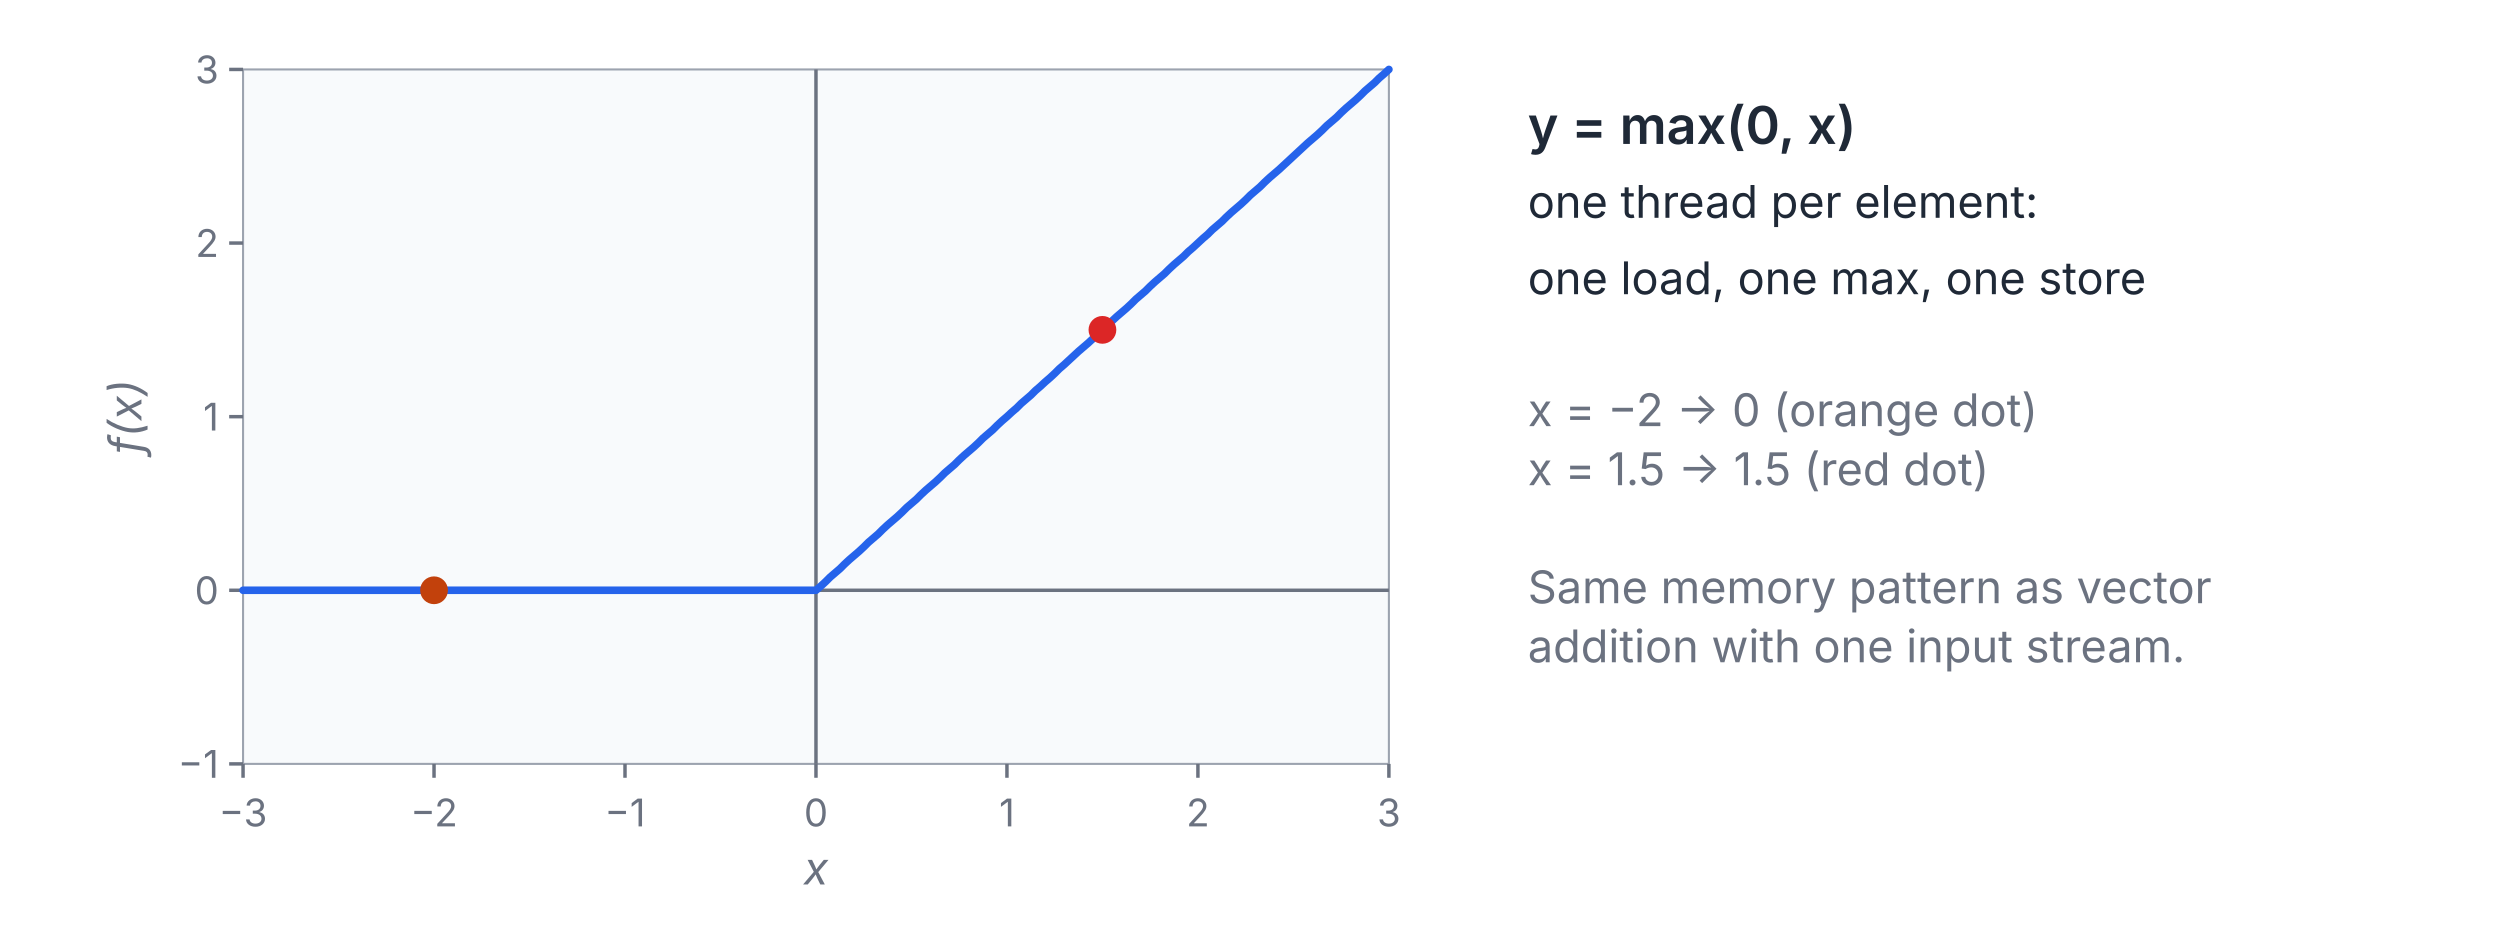
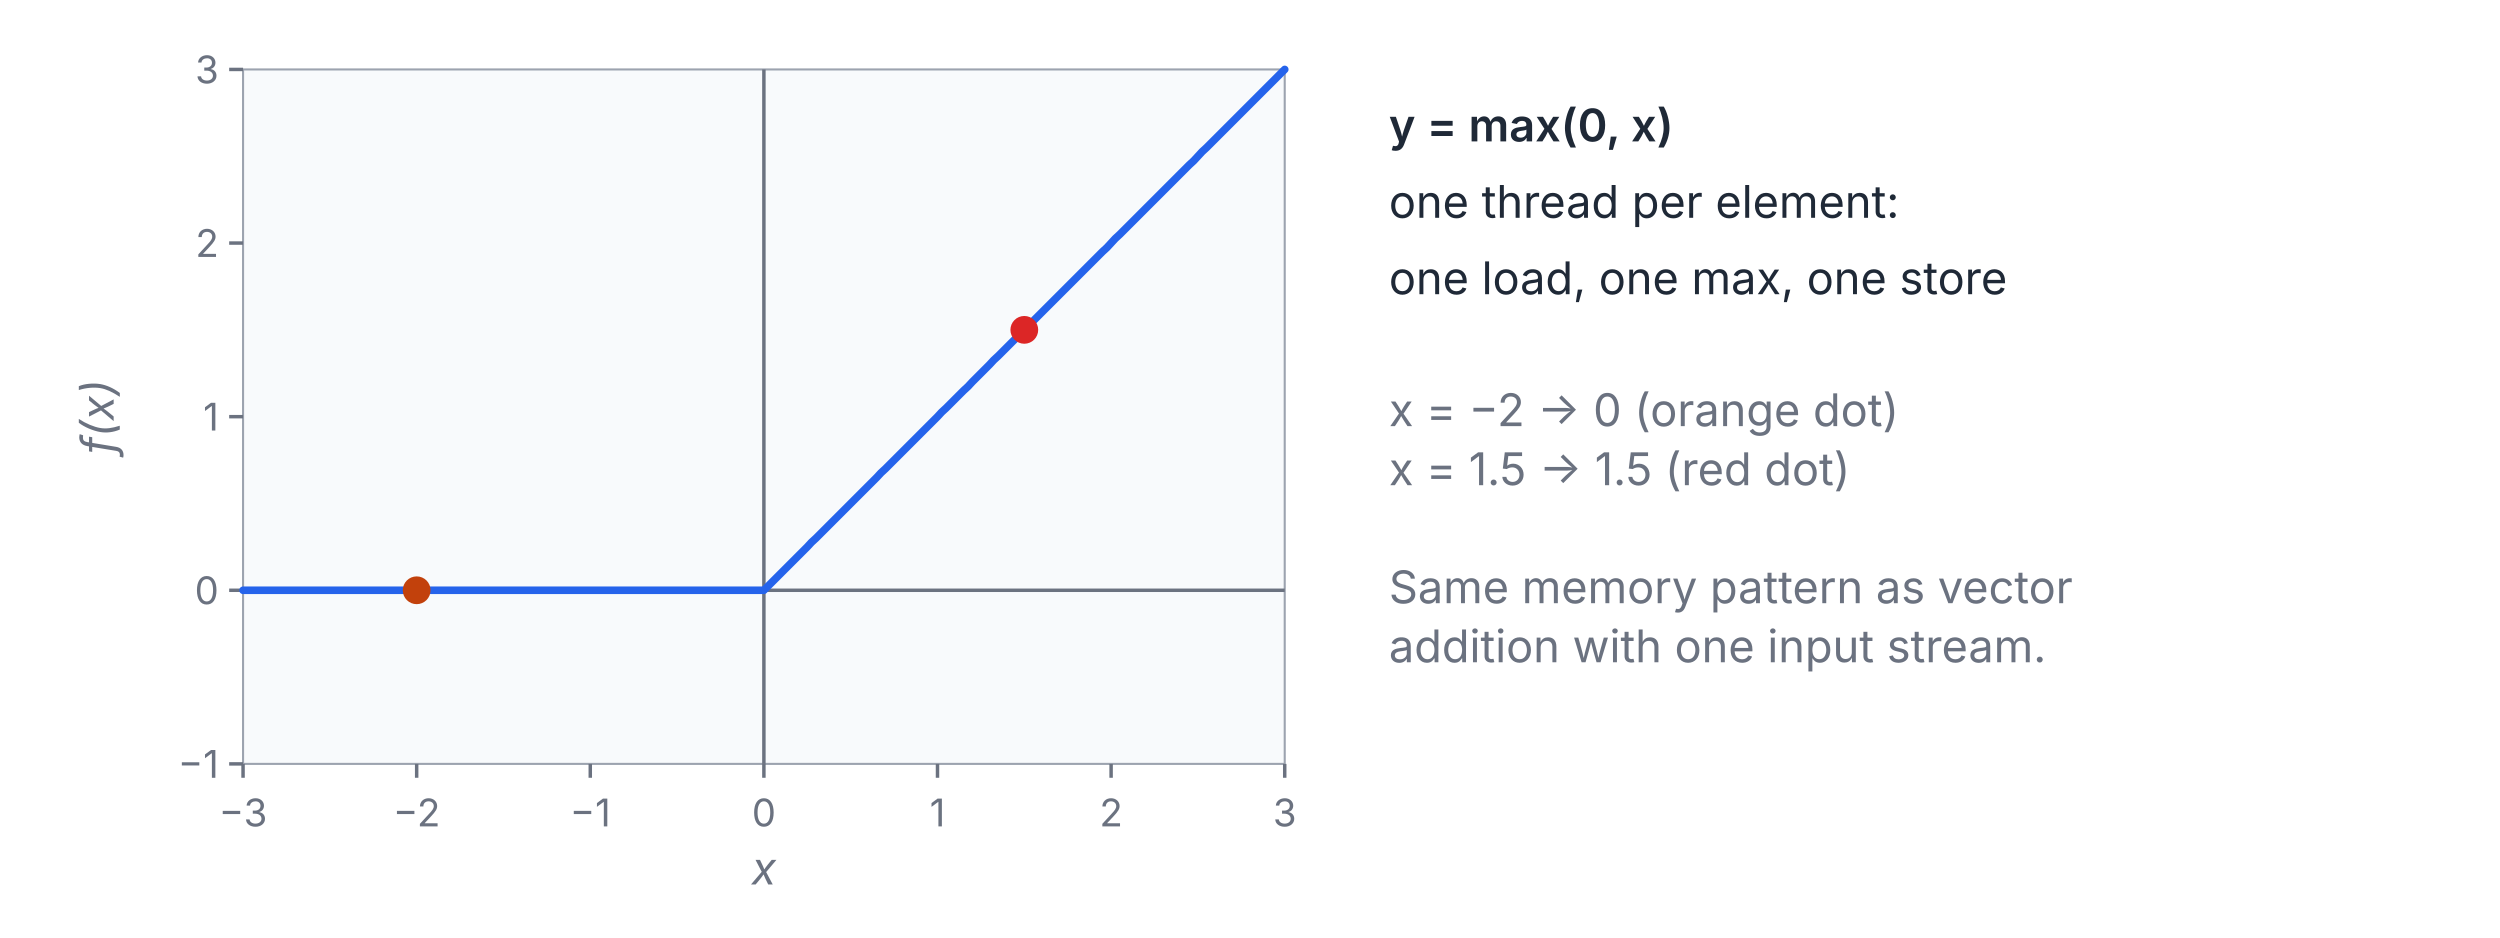
<svg xmlns="http://www.w3.org/2000/svg" viewBox="0 0 720 270" width="720" height="270" class="fig-svg" role="img">
  <style>.fig-paper{fill:var(--fig-paper,#ffffff)}.fig-panel{fill:var(--fig-panel,#f8fafc)}.fig-none{fill:none}.s-ink{stroke:var(--fig-ink,#1f2937)}.t-ink{fill:var(--fig-ink,#1f2937)}.f-ink{fill:var(--fig-ink-soft,#f3f4f6)}.f-ink2{fill:var(--fig-ink-mid,#e5e7eb)}.k-ink{fill:var(--fig-ink,#1f2937)}.s-muted{stroke:var(--fig-muted,#6b7280)}.t-muted{fill:var(--fig-muted,#6b7280)}.f-muted{fill:var(--fig-muted-soft,#f9fafb)}.f-muted2{fill:var(--fig-muted-mid,#e5e7eb)}.k-muted{fill:var(--fig-muted,#6b7280)}.s-line{stroke:var(--fig-line,#9ca3af)}.t-line{fill:var(--fig-line,#9ca3af)}.f-line{fill:var(--fig-line-soft,#f3f4f6)}.f-line2{fill:var(--fig-line-mid,#d1d5db)}.k-line{fill:var(--fig-line,#9ca3af)}.s-a{stroke:var(--fig-a,#2563eb)}.t-a{fill:var(--fig-a,#2563eb)}.f-a{fill:var(--fig-a-soft,#dbeafe)}.f-a2{fill:var(--fig-a-mid,#93c5fd)}.k-a{fill:var(--fig-a,#2563eb)}.s-b{stroke:var(--fig-b,#c2410c)}.t-b{fill:var(--fig-b,#c2410c)}.f-b{fill:var(--fig-b-soft,#ffedd5)}.f-b2{fill:var(--fig-b-mid,#fdba74)}.k-b{fill:var(--fig-b,#c2410c)}.s-c{stroke:var(--fig-c,#15803d)}.t-c{fill:var(--fig-c,#15803d)}.f-c{fill:var(--fig-c-soft,#dcfce7)}.f-c2{fill:var(--fig-c-mid,#86efac)}.k-c{fill:var(--fig-c,#15803d)}.s-d{stroke:var(--fig-d,#7c3aed)}.t-d{fill:var(--fig-d,#7c3aed)}.f-d{fill:var(--fig-d-soft,#ede9fe)}.f-d2{fill:var(--fig-d-mid,#c4b5fd)}.k-d{fill:var(--fig-d,#7c3aed)}.s-hl{stroke:var(--fig-hl,#dc2626)}.t-hl{fill:var(--fig-hl,#dc2626)}.f-hl{fill:var(--fig-hl-soft,#fee2e2)}.f-hl2{fill:var(--fig-hl-mid,#fca5a5)}.k-hl{fill:var(--fig-hl,#dc2626)}.fig-txt{font-family:Inter,system-ui,-apple-system,'Segoe UI',sans-serif;font-size:15px}.fig-mono{font-family:'Ubuntu Mono',ui-monospace,Menlo,monospace;font-size:15px}.fig-small{font-size:13px}.fig-tiny{font-size:11px}.fig-big{font-size:17px}.fig-plate{fill:var(--fig-paper,#ffffff);fill-opacity:.92}.fig-bold{font-weight:600}.fig-it{font-style:italic}</style>
  <defs>
    <marker id="leetgpu-021-relu-ah-ink" viewBox="0 0 10 10" refX="9" refY="5" markerWidth="7" markerHeight="7" orient="auto-start-reverse">
      <path d="M0,0 L10,5 L0,10 z" class="k-ink" />
    </marker>
    <marker id="leetgpu-021-relu-ah-muted" viewBox="0 0 10 10" refX="9" refY="5" markerWidth="7" markerHeight="7" orient="auto-start-reverse">
      <path d="M0,0 L10,5 L0,10 z" class="k-muted" />
    </marker>
    <marker id="leetgpu-021-relu-ah-a" viewBox="0 0 10 10" refX="9" refY="5" markerWidth="7" markerHeight="7" orient="auto-start-reverse">
      <path d="M0,0 L10,5 L0,10 z" class="k-a" />
    </marker>
    <marker id="leetgpu-021-relu-ah-b" viewBox="0 0 10 10" refX="9" refY="5" markerWidth="7" markerHeight="7" orient="auto-start-reverse">
      <path d="M0,0 L10,5 L0,10 z" class="k-b" />
    </marker>
    <marker id="leetgpu-021-relu-ah-c" viewBox="0 0 10 10" refX="9" refY="5" markerWidth="7" markerHeight="7" orient="auto-start-reverse">
      <path d="M0,0 L10,5 L0,10 z" class="k-c" />
    </marker>
    <marker id="leetgpu-021-relu-ah-d" viewBox="0 0 10 10" refX="9" refY="5" markerWidth="7" markerHeight="7" orient="auto-start-reverse">
      <path d="M0,0 L10,5 L0,10 z" class="k-d" />
    </marker>
    <marker id="leetgpu-021-relu-ah-hl" viewBox="0 0 10 10" refX="9" refY="5" markerWidth="7" markerHeight="7" orient="auto-start-reverse">
      <path d="M0,0 L10,5 L0,10 z" class="k-hl" />
    </marker>
  </defs>
  <rect x="0" y="0" width="720" height="270" class="fig-paper" />
-   <rect x="70" y="20" width="330" height="200" rx="0" class="fig-panel s-line" stroke-width="0.6" />
-   <line x1="70" y1="170" x2="400" y2="170" class="s-muted" stroke-width="1" />
-   <line x1="235" y1="20" x2="235" y2="220" class="s-muted" stroke-width="1" />
+   <rect x="70" y="20" width="300" height="200" rx="0" class="fig-panel s-line" stroke-width="0.6" />
+   <line x1="70" y1="170" x2="370" y2="170" class="s-muted" stroke-width="1" />
+   <line x1="220" y1="20" x2="220" y2="220" class="s-muted" stroke-width="1" />
  <line x1="70" y1="220" x2="70" y2="224" class="s-muted" stroke-width="1" />
  <text x="70" y="234" text-anchor="middle" dominant-baseline="central" class="fig-txt t-muted fig-tiny">−3</text>
-   <line x1="125" y1="220" x2="125" y2="224" class="s-muted" stroke-width="1" />
-   <text x="125" y="234" text-anchor="middle" dominant-baseline="central" class="fig-txt t-muted fig-tiny">−2</text>
-   <line x1="180" y1="220" x2="180" y2="224" class="s-muted" stroke-width="1" />
-   <text x="180" y="234" text-anchor="middle" dominant-baseline="central" class="fig-txt t-muted fig-tiny">−1</text>
-   <line x1="235" y1="220" x2="235" y2="224" class="s-muted" stroke-width="1" />
-   <text x="235" y="234" text-anchor="middle" dominant-baseline="central" class="fig-txt t-muted fig-tiny">0</text>
-   <line x1="290" y1="220" x2="290" y2="224" class="s-muted" stroke-width="1" />
-   <text x="290" y="234" text-anchor="middle" dominant-baseline="central" class="fig-txt t-muted fig-tiny">1</text>
-   <line x1="345" y1="220" x2="345" y2="224" class="s-muted" stroke-width="1" />
-   <text x="345" y="234" text-anchor="middle" dominant-baseline="central" class="fig-txt t-muted fig-tiny">2</text>
-   <line x1="400" y1="220" x2="400" y2="224" class="s-muted" stroke-width="1" />
-   <text x="400" y="234" text-anchor="middle" dominant-baseline="central" class="fig-txt t-muted fig-tiny">3</text>
+   <line x1="120" y1="220" x2="120" y2="224" class="s-muted" stroke-width="1" />
+   <text x="120" y="234" text-anchor="middle" dominant-baseline="central" class="fig-txt t-muted fig-tiny">−2</text>
+   <line x1="170" y1="220" x2="170" y2="224" class="s-muted" stroke-width="1" />
+   <text x="170" y="234" text-anchor="middle" dominant-baseline="central" class="fig-txt t-muted fig-tiny">−1</text>
+   <line x1="220" y1="220" x2="220" y2="224" class="s-muted" stroke-width="1" />
+   <text x="220" y="234" text-anchor="middle" dominant-baseline="central" class="fig-txt t-muted fig-tiny">0</text>
+   <line x1="270" y1="220" x2="270" y2="224" class="s-muted" stroke-width="1" />
+   <text x="270" y="234" text-anchor="middle" dominant-baseline="central" class="fig-txt t-muted fig-tiny">1</text>
+   <line x1="320" y1="220" x2="320" y2="224" class="s-muted" stroke-width="1" />
+   <text x="320" y="234" text-anchor="middle" dominant-baseline="central" class="fig-txt t-muted fig-tiny">2</text>
+   <line x1="370" y1="220" x2="370" y2="224" class="s-muted" stroke-width="1" />
+   <text x="370" y="234" text-anchor="middle" dominant-baseline="central" class="fig-txt t-muted fig-tiny">3</text>
  <line x1="66" y1="220" x2="70" y2="220" class="s-muted" stroke-width="1" />
  <text x="63" y="220" text-anchor="end" dominant-baseline="central" class="fig-txt t-muted fig-tiny">−1</text>
  <line x1="66" y1="170" x2="70" y2="170" class="s-muted" stroke-width="1" />
  <text x="63" y="170" text-anchor="end" dominant-baseline="central" class="fig-txt t-muted fig-tiny">0</text>
  <line x1="66" y1="120" x2="70" y2="120" class="s-muted" stroke-width="1" />
  <text x="63" y="120" text-anchor="end" dominant-baseline="central" class="fig-txt t-muted fig-tiny">1</text>
  <line x1="66" y1="70" x2="70" y2="70" class="s-muted" stroke-width="1" />
  <text x="63" y="70" text-anchor="end" dominant-baseline="central" class="fig-txt t-muted fig-tiny">2</text>
  <line x1="66" y1="20" x2="70" y2="20" class="s-muted" stroke-width="1" />
  <text x="63" y="20" text-anchor="end" dominant-baseline="central" class="fig-txt t-muted fig-tiny">3</text>
-   <text x="235" y="250" text-anchor="middle" dominant-baseline="central" class="fig-txt t-muted fig-small fig-it">x</text>
-   <text x="36" y="120" text-anchor="middle" dominant-baseline="central" class="fig-txt t-muted fig-small fig-it" transform="rotate(-90 36 120)">f(x)</text>
-   <path d="M70.0,170.0 L71.4,170.0 L72.7,170.0 L74.1,170.0 L75.5,170.0 L76.9,170.0 L78.2,170.0 L79.6,170.0 L81.0,170.0 L82.4,170.0 L83.8,170.0 L85.1,170.0 L86.5,170.0 L87.9,170.0 L89.2,170.0 L90.6,170.0 L92.0,170.0 L93.4,170.0 L94.8,170.0 L96.1,170.0 L97.5,170.0 L98.9,170.0 L100.2,170.0 L101.6,170.0 L103.0,170.0 L104.4,170.0 L105.8,170.0 L107.1,170.0 L108.5,170.0 L109.9,170.0 L111.2,170.0 L112.6,170.0 L114.0,170.0 L115.4,170.0 L116.8,170.0 L118.1,170.0 L119.5,170.0 L120.9,170.0 L122.2,170.0 L123.6,170.0 L125.0,170.0 L126.4,170.0 L127.8,170.0 L129.1,170.0 L130.5,170.0 L131.9,170.0 L133.2,170.0 L134.6,170.0 L136.0,170.0 L137.4,170.0 L138.8,170.0 L140.1,170.0 L141.5,170.0 L142.9,170.0 L144.2,170.0 L145.6,170.0 L147.0,170.0 L148.4,170.0 L149.8,170.0 L151.1,170.0 L152.5,170.0 L153.9,170.0 L155.2,170.0 L156.6,170.0 L158.0,170.0 L159.4,170.0 L160.8,170.0 L162.1,170.0 L163.5,170.0 L164.9,170.0 L166.2,170.0 L167.6,170.0 L169.0,170.0 L170.4,170.0 L171.8,170.0 L173.1,170.0 L174.5,170.0 L175.9,170.0 L177.2,170.0 L178.6,170.0 L180.0,170.0 L181.4,170.0 L182.8,170.0 L184.1,170.0 L185.5,170.0 L186.9,170.0 L188.2,170.0 L189.6,170.0 L191.0,170.0 L192.4,170.0 L193.8,170.0 L195.1,170.0 L196.5,170.0 L197.9,170.0 L199.2,170.0 L200.6,170.0 L202.0,170.0 L203.4,170.0 L204.8,170.0 L206.1,170.0 L207.5,170.0 L208.9,170.0 L210.2,170.0 L211.6,170.0 L213.0,170.0 L214.4,170.0 L215.8,170.0 L217.1,170.0 L218.5,170.0 L219.9,170.0 L221.2,170.0 L222.6,170.0 L224.0,170.0 L225.4,170.0 L226.8,170.0 L228.1,170.0 L229.5,170.0 L230.9,170.0 L232.2,170.0 L233.6,170.0 L235.0,170.0 L236.4,168.8 L237.8,167.5 L239.1,166.2 L240.5,165.0 L241.9,163.8 L243.2,162.5 L244.6,161.2 L246.0,160.0 L247.4,158.8 L248.8,157.5 L250.1,156.2 L251.5,155.0 L252.9,153.8 L254.2,152.5 L255.6,151.2 L257.0,150.0 L258.4,148.8 L259.8,147.5 L261.1,146.2 L262.5,145.0 L263.9,143.8 L265.2,142.5 L266.6,141.2 L268.0,140.0 L269.4,138.8 L270.8,137.5 L272.1,136.2 L273.5,135.0 L274.9,133.8 L276.2,132.5 L277.6,131.2 L279.0,130.0 L280.4,128.8 L281.8,127.5 L283.1,126.2 L284.5,125.0 L285.9,123.8 L287.2,122.5 L288.6,121.2 L290.0,120.0 L291.4,118.7 L292.8,117.5 L294.1,116.2 L295.5,115.0 L296.9,113.8 L298.2,112.5 L299.6,111.3 L301.0,110.0 L302.4,108.8 L303.8,107.5 L305.1,106.2 L306.5,105.0 L307.9,103.7 L309.2,102.5 L310.6,101.2 L312.0,100.0 L313.4,98.8 L314.8,97.5 L316.1,96.3 L317.5,95.0 L318.9,93.7 L320.2,92.5 L321.6,91.2 L323.0,90.0 L324.4,88.8 L325.8,87.5 L327.1,86.2 L328.5,85.0 L329.9,83.8 L331.2,82.5 L332.6,81.2 L334.0,80.0 L335.4,78.8 L336.7,77.5 L338.1,76.2 L339.5,75.0 L340.9,73.8 L342.2,72.5 L343.6,71.3 L345.0,70.0 L346.4,68.7 L347.8,67.5 L349.1,66.2 L350.5,65.0 L351.9,63.8 L353.2,62.5 L354.6,61.2 L356.0,60.0 L357.4,58.8 L358.8,57.5 L360.1,56.2 L361.5,55.0 L362.9,53.8 L364.2,52.5 L365.6,51.2 L367.0,50.0 L368.4,48.8 L369.8,47.5 L371.1,46.3 L372.5,45.0 L373.9,43.7 L375.2,42.5 L376.6,41.2 L378.0,40.0 L379.4,38.8 L380.8,37.5 L382.1,36.2 L383.5,35.0 L384.9,33.8 L386.2,32.5 L387.6,31.2 L389.0,30.0 L390.4,28.8 L391.8,27.5 L393.1,26.2 L394.5,25.0 L395.9,23.8 L397.2,22.5 L398.6,21.3 L400.0,20.0" class="fig-none s-a" stroke-width="2.2" stroke-linejoin="round" stroke-linecap="round" />
-   <circle cx="125" cy="170" r="4" class="k-b" stroke-width="1" />
-   <circle cx="317.5" cy="95" r="4" class="k-hl" stroke-width="1" />
-   <text x="440" y="36" text-anchor="start" dominant-baseline="central" class="fig-txt t-ink fig-bold">y = max(0, x)</text>
-   <text x="440" y="58" text-anchor="start" dominant-baseline="central" class="fig-txt t-ink fig-small">one thread per element:</text>
-   <text x="440" y="80" text-anchor="start" dominant-baseline="central" class="fig-txt t-ink fig-small">one load, one max, one store</text>
-   <text x="440" y="118" text-anchor="start" dominant-baseline="central" class="fig-txt t-muted fig-small">x = −2 → 0 (orange dot)</text>
-   <text x="440" y="135" text-anchor="start" dominant-baseline="central" class="fig-txt t-muted fig-small">x = 1.5 → 1.5 (red dot)</text>
-   <text x="440" y="169" text-anchor="start" dominant-baseline="central" class="fig-txt t-muted fig-small">Same memory pattern as vector</text>
-   <text x="440" y="186" text-anchor="start" dominant-baseline="central" class="fig-txt t-muted fig-small">addition with one input stream.</text>
+   <text x="220" y="250" text-anchor="middle" dominant-baseline="central" class="fig-txt t-muted fig-small fig-it">x</text>
+   <text x="28" y="120" text-anchor="middle" dominant-baseline="central" class="fig-txt t-muted fig-small fig-it" transform="rotate(-90 28 120)">f(x)</text>
+   <path d="M70.0,170.0 L71.2,170.0 L72.5,170.0 L73.8,170.0 L75.0,170.0 L76.2,170.0 L77.5,170.0 L78.7,170.0 L80.0,170.0 L81.2,170.0 L82.5,170.0 L83.8,170.0 L85.0,170.0 L86.2,170.0 L87.5,170.0 L88.8,170.0 L90.0,170.0 L91.2,170.0 L92.5,170.0 L93.8,170.0 L95.0,170.0 L96.2,170.0 L97.5,170.0 L98.8,170.0 L100.0,170.0 L101.2,170.0 L102.5,170.0 L103.8,170.0 L105.0,170.0 L106.2,170.0 L107.5,170.0 L108.8,170.0 L110.0,170.0 L111.3,170.0 L112.5,170.0 L113.8,170.0 L115.0,170.0 L116.2,170.0 L117.5,170.0 L118.8,170.0 L120.0,170.0 L121.2,170.0 L122.5,170.0 L123.8,170.0 L125.0,170.0 L126.2,170.0 L127.5,170.0 L128.8,170.0 L130.0,170.0 L131.2,170.0 L132.5,170.0 L133.8,170.0 L135.0,170.0 L136.2,170.0 L137.5,170.0 L138.8,170.0 L140.0,170.0 L141.2,170.0 L142.5,170.0 L143.8,170.0 L145.0,170.0 L146.2,170.0 L147.5,170.0 L148.8,170.0 L150.0,170.0 L151.2,170.0 L152.5,170.0 L153.8,170.0 L155.0,170.0 L156.2,170.0 L157.5,170.0 L158.8,170.0 L160.0,170.0 L161.2,170.0 L162.5,170.0 L163.8,170.0 L165.0,170.0 L166.2,170.0 L167.5,170.0 L168.8,170.0 L170.0,170.0 L171.2,170.0 L172.5,170.0 L173.8,170.0 L175.0,170.0 L176.2,170.0 L177.5,170.0 L178.8,170.0 L180.0,170.0 L181.2,170.0 L182.5,170.0 L183.8,170.0 L185.0,170.0 L186.2,170.0 L187.5,170.0 L188.8,170.0 L190.0,170.0 L191.2,170.0 L192.5,170.0 L193.8,170.0 L195.0,170.0 L196.2,170.0 L197.5,170.0 L198.8,170.0 L200.0,170.0 L201.2,170.0 L202.5,170.0 L203.8,170.0 L205.0,170.0 L206.2,170.0 L207.5,170.0 L208.8,170.0 L210.0,170.0 L211.3,170.0 L212.5,170.0 L213.8,170.0 L215.0,170.0 L216.2,170.0 L217.5,170.0 L218.8,170.0 L220.0,170.0 L221.2,168.8 L222.5,167.5 L223.8,166.2 L225.0,165.0 L226.2,163.8 L227.5,162.5 L228.8,161.2 L230.0,160.0 L231.2,158.8 L232.5,157.5 L233.7,156.2 L235.0,155.0 L236.2,153.8 L237.5,152.5 L238.8,151.2 L240.0,150.0 L241.2,148.8 L242.5,147.5 L243.8,146.2 L245.0,145.0 L246.2,143.8 L247.5,142.5 L248.8,141.2 L250.0,140.0 L251.2,138.8 L252.5,137.5 L253.7,136.2 L255.0,135.0 L256.2,133.8 L257.5,132.5 L258.8,131.2 L260.0,130.0 L261.2,128.8 L262.5,127.5 L263.8,126.2 L265.0,125.0 L266.2,123.8 L267.5,122.5 L268.8,121.2 L270.0,120.0 L271.2,118.7 L272.5,117.5 L273.8,116.2 L275.0,115.0 L276.2,113.8 L277.5,112.5 L278.8,111.3 L280.0,110.0 L281.2,108.8 L282.5,107.5 L283.8,106.2 L285.0,105.0 L286.2,103.7 L287.5,102.5 L288.8,101.2 L290.0,100.0 L291.2,98.8 L292.5,97.5 L293.8,96.3 L295.0,95.0 L296.2,93.7 L297.5,92.5 L298.8,91.2 L300.0,90.0 L301.2,88.8 L302.5,87.5 L303.8,86.2 L305.0,85.0 L306.2,83.8 L307.5,82.5 L308.8,81.2 L310.0,80.0 L311.2,78.8 L312.5,77.5 L313.8,76.2 L315.0,75.0 L316.2,73.8 L317.5,72.5 L318.8,71.3 L320.0,70.0 L321.2,68.7 L322.5,67.5 L323.8,66.2 L325.0,65.0 L326.2,63.8 L327.5,62.5 L328.8,61.2 L330.0,60.0 L331.2,58.8 L332.5,57.5 L333.8,56.2 L335.0,55.0 L336.2,53.8 L337.5,52.5 L338.8,51.2 L340.0,50.0 L341.2,48.8 L342.5,47.5 L343.8,46.3 L345.0,45.0 L346.2,43.7 L347.5,42.5 L348.8,41.2 L350.0,40.0 L351.2,38.8 L352.5,37.5 L353.8,36.2 L355.0,35.0 L356.2,33.8 L357.5,32.5 L358.8,31.2 L360.0,30.0 L361.2,28.8 L362.5,27.5 L363.8,26.2 L365.0,25.0 L366.2,23.8 L367.5,22.5 L368.7,21.3 L370.0,20.0" class="fig-none s-a" stroke-width="2.2" stroke-linejoin="round" stroke-linecap="round" />
+   <circle cx="120" cy="170" r="4" class="k-b" stroke-width="1" />
+   <circle cx="295" cy="95" r="4" class="k-hl" stroke-width="1" />
+   <text x="400" y="36" text-anchor="start" dominant-baseline="central" class="fig-txt t-ink fig-small fig-bold">y = max(0, x)</text>
+   <text x="400" y="58" text-anchor="start" dominant-baseline="central" class="fig-txt t-ink fig-small">one thread per element:</text>
+   <text x="400" y="80" text-anchor="start" dominant-baseline="central" class="fig-txt t-ink fig-small">one load, one max, one store</text>
+   <text x="400" y="118" text-anchor="start" dominant-baseline="central" class="fig-txt t-muted fig-small">x = −2 → 0 (orange dot)</text>
+   <text x="400" y="135" text-anchor="start" dominant-baseline="central" class="fig-txt t-muted fig-small">x = 1.5 → 1.5 (red dot)</text>
+   <text x="400" y="169" text-anchor="start" dominant-baseline="central" class="fig-txt t-muted fig-small">Same memory pattern as vector</text>
+   <text x="400" y="186" text-anchor="start" dominant-baseline="central" class="fig-txt t-muted fig-small">addition with one input stream.</text>
</svg>
